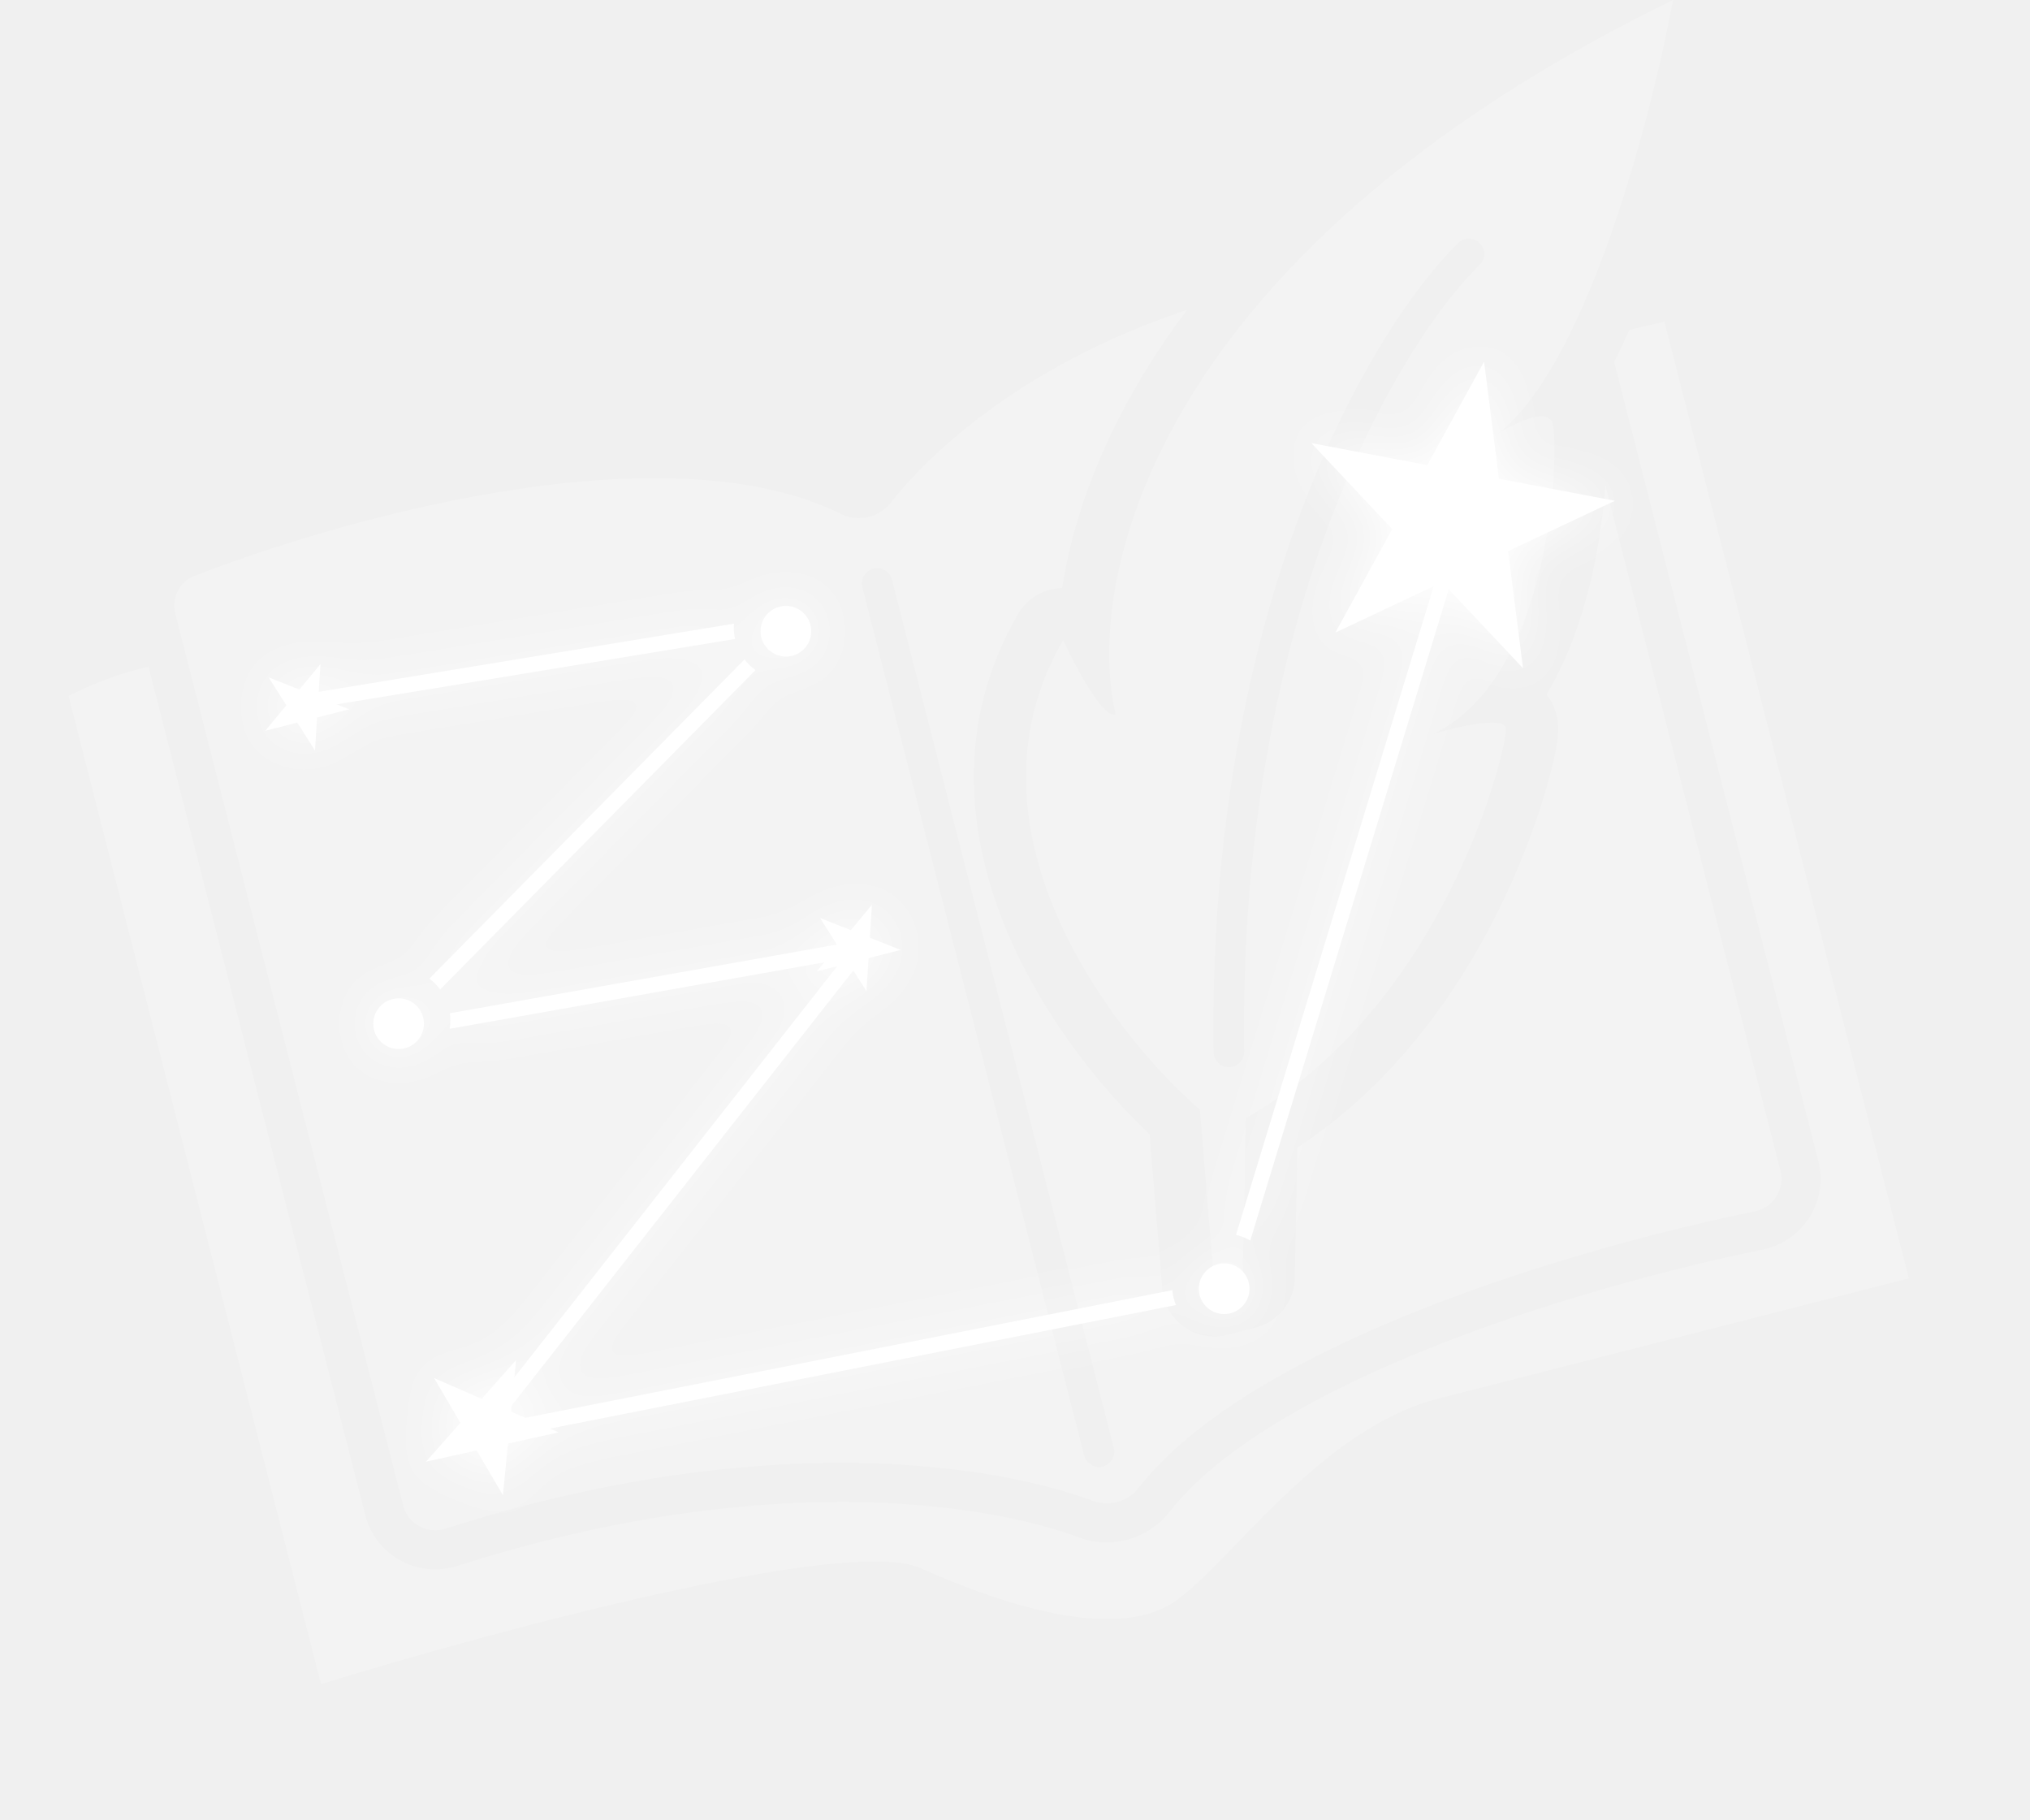
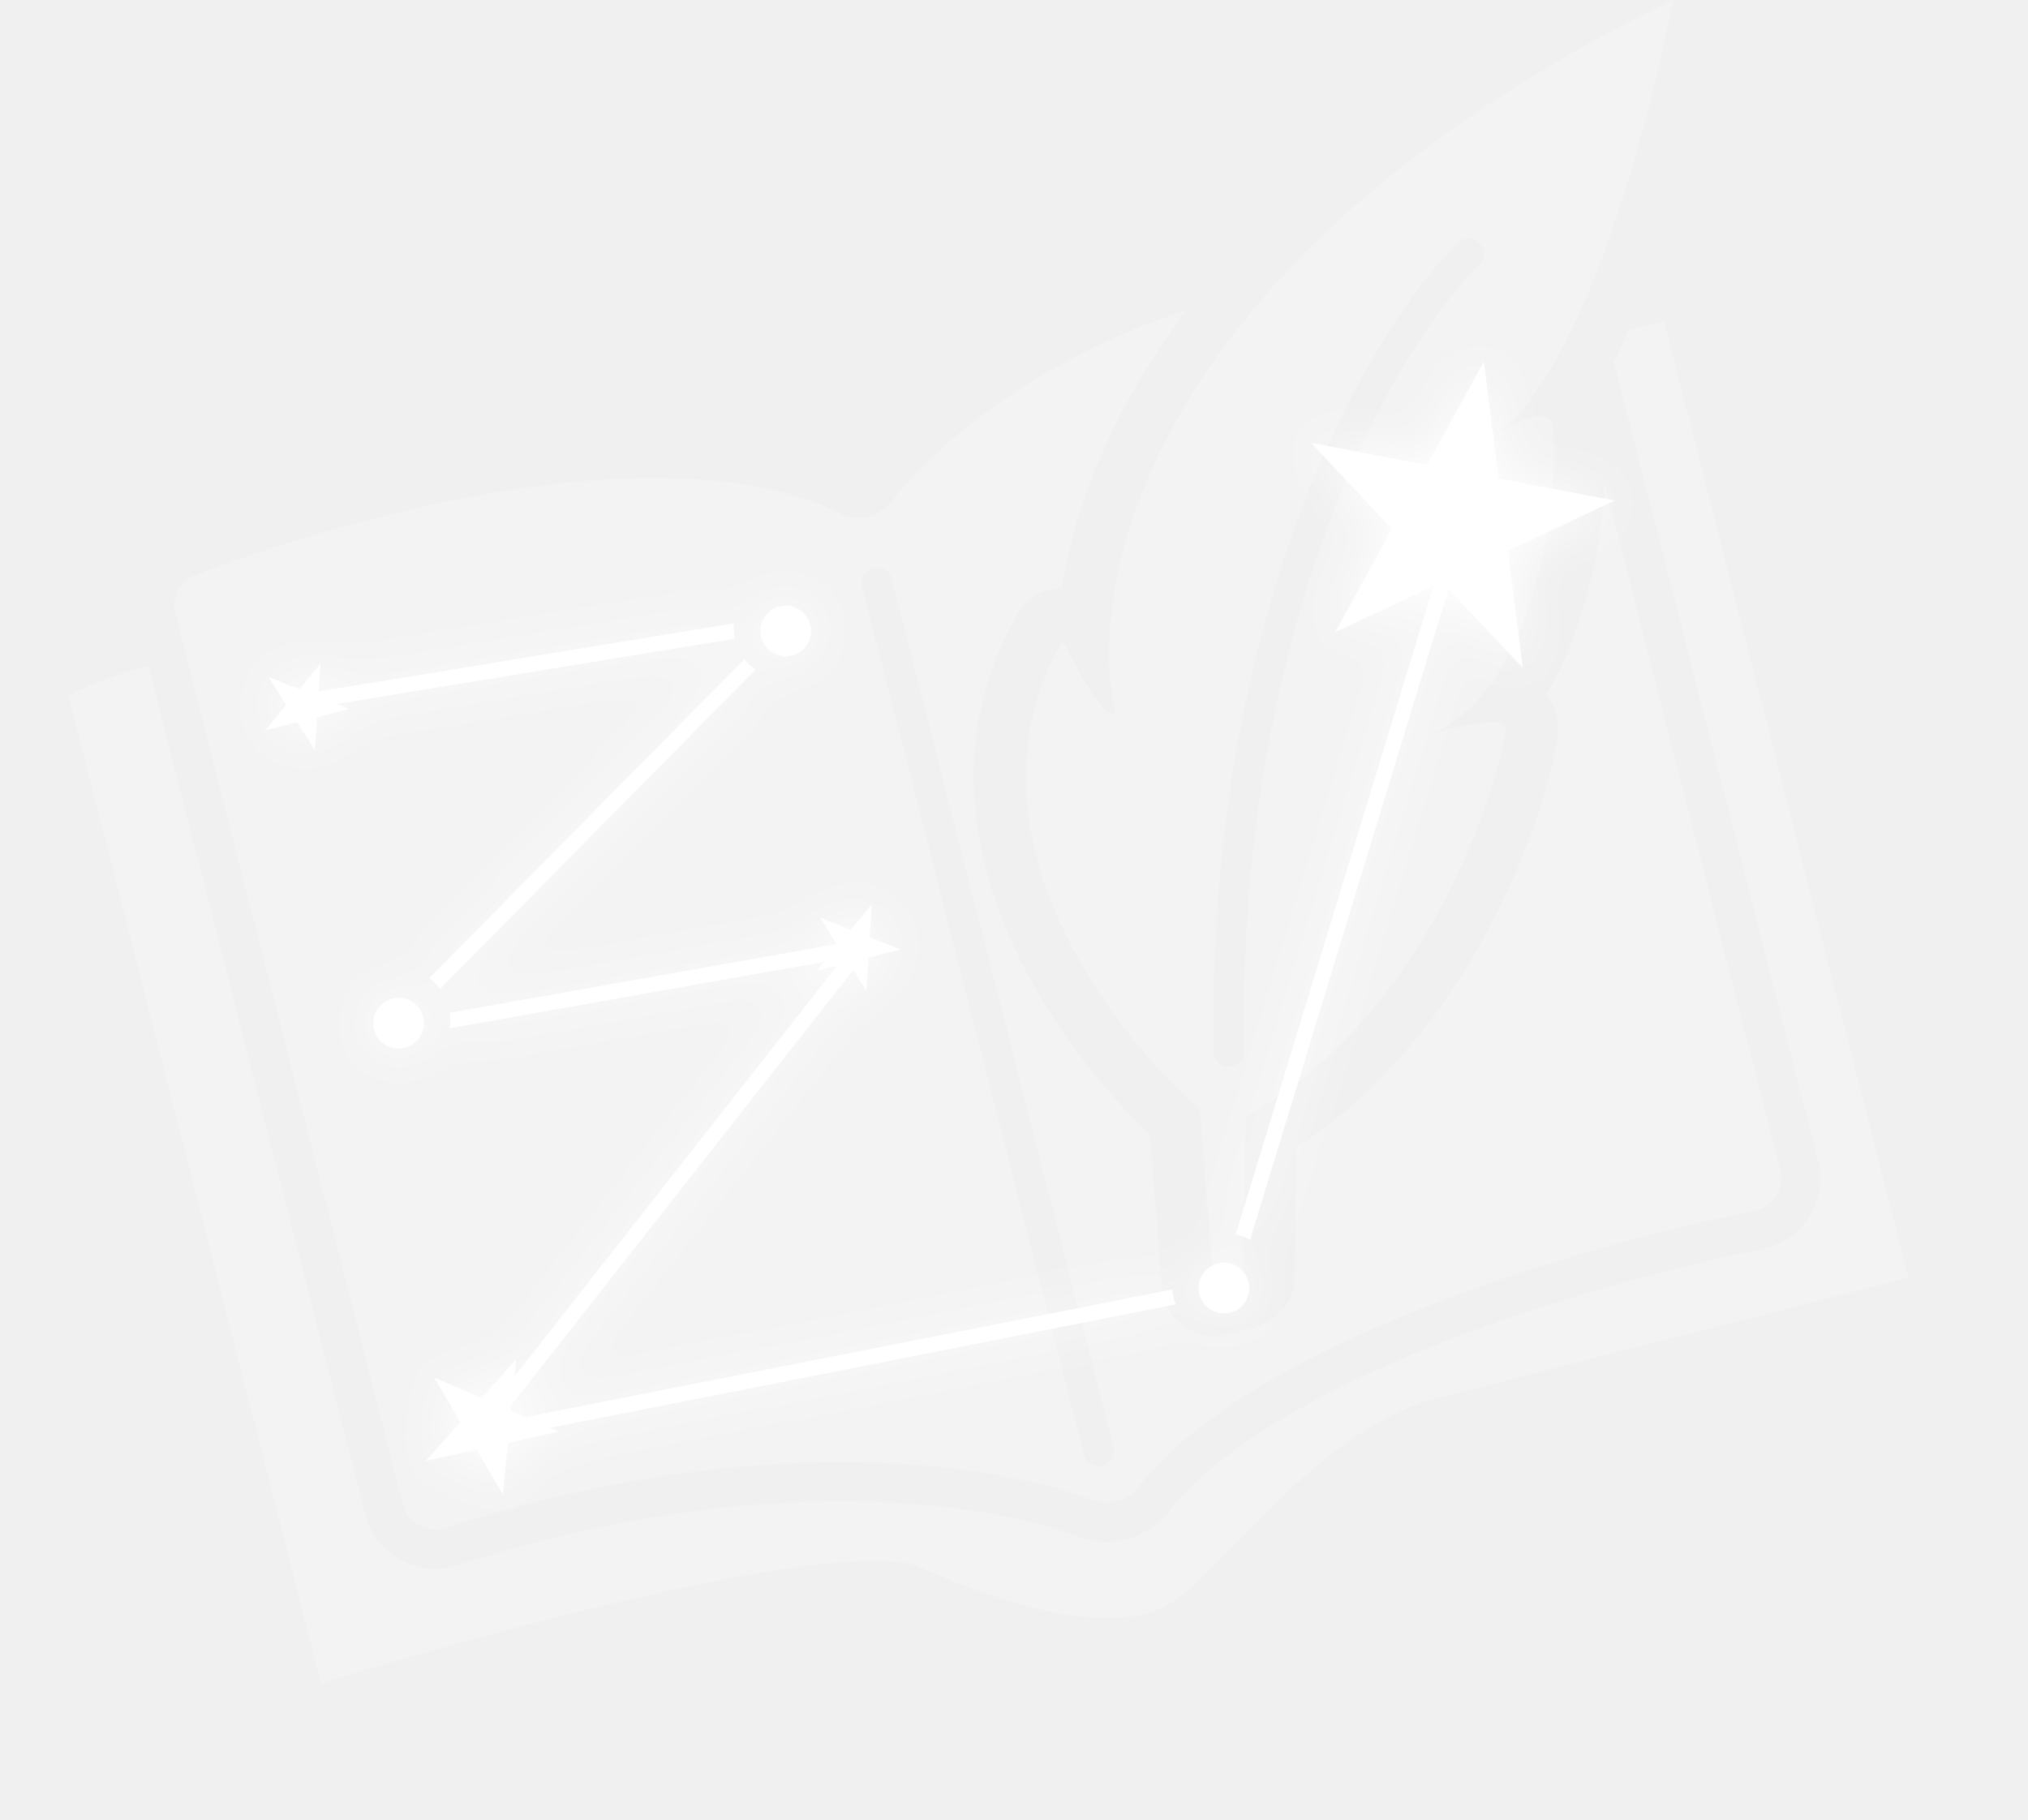
- <svg xmlns="http://www.w3.org/2000/svg" width="414" height="371" viewBox="0 0 414 371" fill="none">
-   <path opacity="0.2" d="M13.982 141.902C19.983 138.862 25.591 137.015 30.29 135.939L74.5 308.965C76.627 317.289 85.325 321.843 93.28 319.3C155.538 299.398 201.064 306.385 220.138 313.523C226.818 316.023 234.274 313.702 238.511 308.274C248.52 295.452 268.881 283.895 292.632 274.473C316.012 265.199 341.25 258.533 359.483 254.805C367.629 253.138 372.938 244.997 370.834 236.759L329.194 73.791C330.258 71.68 331.288 69.498 332.282 67.265L339.445 65.601L389.286 260.664L293.364 285.173C269.545 291.259 251.632 317.781 240.073 326.222C228.513 334.661 206.239 328.009 187.663 319.725C172.802 313.099 100.007 332.749 65.468 343.403L13.982 141.902ZM242.083 63.192C226.767 83.562 219.193 103.253 216.61 119.908C212.917 119.98 209.502 121.97 207.628 125.192C194.336 148.05 197.509 171.73 205.775 190.856C213.111 207.83 224.792 222.171 234.457 231.325L237.04 262.751C237.297 265.871 238.916 268.721 241.465 270.538C244.014 272.355 247.235 272.956 250.268 272.182L256.061 270.701C260.692 269.518 263.965 265.389 264.059 260.61L264.582 234.017C284.733 220.756 297.723 201.596 305.7 185.434C310.059 176.602 313.034 168.439 314.923 162.199C315.867 159.079 316.557 156.384 317.015 154.271C317.243 153.221 317.427 152.248 317.557 151.398C317.64 150.859 317.852 149.469 317.776 148.042C317.641 145.477 316.71 143.31 315.404 141.611C320.02 133.91 322.807 125.338 324.514 118.025C326.132 111.094 326.99 104.401 327.381 98.904L363.108 238.733C363.745 241.224 362.886 243.723 361.125 245.34C361.014 245.442 360.9 245.539 360.782 245.633C360.474 245.88 360.144 246.103 359.791 246.296C359.61 246.395 359.424 246.488 359.233 246.571C358.808 246.754 358.356 246.898 357.885 246.995C356.724 247.232 355.536 247.481 354.322 247.742C353.715 247.872 353.101 248.004 352.481 248.14C346.286 249.501 339.474 251.151 332.319 253.081C329.536 253.832 326.7 254.626 323.829 255.461C321.534 256.129 319.216 256.823 316.884 257.543C314.633 258.239 312.369 258.96 310.098 259.704C305.557 261.194 300.99 262.781 296.458 264.465C291.925 266.148 287.425 267.928 283.018 269.802C281.549 270.426 280.09 271.061 278.644 271.707C277.198 272.352 275.763 273.008 274.344 273.674C272.925 274.34 271.52 275.017 270.132 275.704C269.438 276.047 268.748 276.393 268.063 276.741C263.951 278.832 260 281.015 256.269 283.289C255.336 283.857 254.417 284.431 253.513 285.011C252.91 285.397 252.313 285.786 251.723 286.178C250.839 286.765 249.971 287.358 249.118 287.956C248.265 288.554 247.428 289.158 246.608 289.768C244.969 290.986 243.398 292.227 241.903 293.49C241.405 293.911 240.914 294.334 240.433 294.759C240.193 294.972 239.954 295.186 239.718 295.4C239.245 295.828 238.782 296.259 238.327 296.692C238.1 296.909 237.875 297.126 237.652 297.344C235.648 299.303 233.831 301.312 232.226 303.368C232.158 303.454 232.089 303.54 232.018 303.623C231.45 304.293 230.783 304.859 230.052 305.309C229.594 305.591 229.111 305.826 228.611 306.015C228.312 306.128 228.006 306.224 227.696 306.302L227.384 306.374C227.071 306.44 226.753 306.488 226.434 306.518C226.222 306.537 226.008 306.547 225.795 306.55C225.367 306.555 224.937 306.528 224.511 306.464C223.978 306.384 223.449 306.249 222.933 306.056C221.952 305.689 220.912 305.323 219.816 304.963C217.99 304.363 216.004 303.775 213.865 303.213C213.009 302.988 212.128 302.768 211.224 302.552C208.51 301.906 205.577 301.304 202.435 300.767C200.863 300.499 199.238 300.247 197.563 300.014C195.887 299.782 194.16 299.569 192.382 299.378C190.605 299.186 188.776 299.017 186.899 298.873C183.77 298.632 180.502 298.46 177.102 298.368C176.423 298.35 175.737 298.335 175.047 298.323C172.975 298.288 170.856 298.282 168.691 298.31C167.248 298.328 165.783 298.362 164.299 298.41C162.815 298.459 161.309 298.523 159.784 298.603C141.106 299.584 119.426 302.996 95.309 310.316C93.832 310.764 92.346 311.227 90.852 311.704L90.505 311.806C90.412 311.831 90.317 311.852 90.223 311.872C90.124 311.894 90.024 311.912 89.925 311.929C89.891 311.935 89.856 311.943 89.822 311.949C89.767 311.957 89.712 311.963 89.658 311.97C89.597 311.978 89.535 311.988 89.474 311.994C89.431 311.999 89.386 312.001 89.342 312.005C89.27 312.011 89.197 312.017 89.125 312.021C89.092 312.022 89.058 312.023 89.025 312.024C88.944 312.027 88.863 312.03 88.783 312.03C88.726 312.031 88.667 312.029 88.61 312.027C88.561 312.026 88.511 312.026 88.463 312.024C88.412 312.021 88.361 312.017 88.31 312.013C88.238 312.008 88.164 312.004 88.092 311.996C88.07 311.994 88.046 311.991 88.024 311.989C87.941 311.98 87.858 311.97 87.777 311.958C87.719 311.949 87.661 311.939 87.603 311.929C87.556 311.921 87.508 311.913 87.462 311.903C87.403 311.892 87.344 311.879 87.286 311.866C87.231 311.854 87.176 311.841 87.121 311.827C87.069 311.814 87.016 311.799 86.964 311.785C86.917 311.772 86.87 311.76 86.824 311.746C86.755 311.726 86.687 311.704 86.62 311.681C86.582 311.669 86.543 311.656 86.506 311.643C86.439 311.619 86.372 311.594 86.305 311.568C86.272 311.555 86.238 311.542 86.206 311.529C86.135 311.5 86.064 311.47 85.994 311.439C85.965 311.426 85.934 311.412 85.905 311.398C85.839 311.367 85.772 311.335 85.706 311.302C85.672 311.284 85.636 311.267 85.602 311.249C85.54 311.216 85.477 311.182 85.416 311.147C85.382 311.128 85.347 311.108 85.313 311.088C85.253 311.053 85.193 311.016 85.134 310.979C85.095 310.955 85.056 310.929 85.018 310.904C84.972 310.874 84.925 310.843 84.88 310.811C84.833 310.778 84.784 310.744 84.737 310.71C84.691 310.676 84.644 310.641 84.599 310.606C84.561 310.576 84.523 310.545 84.485 310.514C84.442 310.479 84.397 310.443 84.355 310.407C84.312 310.371 84.27 310.333 84.229 310.296C84.186 310.258 84.143 310.219 84.101 310.18C84.064 310.145 84.027 310.108 83.991 310.073C83.949 310.031 83.906 309.988 83.865 309.945C83.826 309.904 83.786 309.861 83.748 309.819C83.713 309.781 83.677 309.741 83.642 309.701C83.606 309.659 83.569 309.616 83.534 309.573C83.499 309.53 83.463 309.487 83.429 309.443C83.4 309.406 83.372 309.368 83.344 309.33C83.304 309.277 83.264 309.224 83.226 309.17C83.191 309.119 83.155 309.067 83.121 309.015C83.098 308.979 83.073 308.943 83.05 308.907C83.015 308.851 82.98 308.793 82.946 308.736C82.919 308.691 82.891 308.645 82.866 308.599C82.723 308.345 82.598 308.077 82.488 307.801C82.429 307.65 82.372 307.497 82.323 307.34C82.287 307.226 82.254 307.109 82.224 306.991L35.759 125.14C34.941 121.937 36.576 118.62 39.66 117.429C73.036 104.536 136.687 87.586 171.48 104.781C171.775 104.927 172.078 105.053 172.384 105.161C172.587 105.232 172.793 105.295 172.999 105.35C175.471 106.008 178.166 105.497 180.186 103.962C180.336 103.848 180.484 103.729 180.626 103.603C180.654 103.579 180.68 103.553 180.707 103.528C180.801 103.443 180.893 103.355 180.983 103.265C181.195 103.054 181.397 102.83 181.585 102.592C191.54 89.985 211.487 73.363 242.083 63.192ZM178.115 115.948C176.447 116.374 175.44 118.073 175.866 119.741L221.101 296.779C221.527 298.447 223.226 299.454 224.894 299.028C226.562 298.602 227.569 296.903 227.143 295.235L181.908 118.197C181.482 116.529 179.783 115.522 178.115 115.948ZM341.201 -1.16319e-06C337.91 17.797 329.968 49.385 318.935 70.493C318.919 70.524 318.903 70.556 318.887 70.586C318.498 71.329 318.105 72.059 317.709 72.774C317.65 72.88 317.592 72.985 317.533 73.089C317.316 73.478 317.097 73.863 316.878 74.244C316.829 74.328 316.78 74.411 316.731 74.495C316.545 74.815 316.358 75.132 316.17 75.445C316.069 75.614 315.968 75.783 315.866 75.95C315.765 76.116 315.663 76.281 315.561 76.446C315.393 76.717 315.224 76.986 315.055 77.252C314.96 77.401 314.866 77.548 314.771 77.695C314.618 77.931 314.465 78.165 314.312 78.396C314.226 78.525 314.14 78.653 314.054 78.78C313.892 79.022 313.728 79.261 313.564 79.498C313.489 79.607 313.414 79.716 313.338 79.824C313.147 80.095 312.956 80.364 312.764 80.628C312.656 80.776 312.548 80.924 312.44 81.069C312.42 81.097 312.399 81.124 312.379 81.151C311.647 82.134 310.904 83.062 310.151 83.93C310.108 83.979 310.065 84.029 310.023 84.078C309.926 84.189 309.828 84.299 309.731 84.407C309.677 84.468 309.622 84.528 309.568 84.588C309.474 84.692 309.379 84.796 309.284 84.898C309.224 84.963 309.164 85.029 309.104 85.093C308.862 85.35 308.619 85.601 308.376 85.845C308.229 85.993 308.081 86.139 307.934 86.282C307.91 86.305 307.887 86.328 307.863 86.351C307.79 86.422 307.716 86.492 307.642 86.561C307.532 86.665 307.421 86.769 307.31 86.87C307.264 86.913 307.216 86.954 307.17 86.996C307.076 87.081 306.982 87.165 306.888 87.247C306.811 87.315 306.734 87.383 306.657 87.45C306.596 87.502 306.535 87.554 306.475 87.605C306.385 87.681 306.295 87.756 306.206 87.83C306.131 87.892 306.055 87.952 305.98 88.013C305.908 88.07 305.837 88.129 305.765 88.185C305.666 88.263 305.566 88.339 305.466 88.415C305.417 88.453 305.368 88.491 305.319 88.528C308.241 86.717 311.979 84.851 314.376 84.892C314.556 84.895 314.729 84.906 314.893 84.932C314.971 84.944 315.047 84.958 315.121 84.975C315.188 84.991 315.252 85.01 315.315 85.029C315.39 85.053 315.463 85.079 315.532 85.109C316.09 85.35 316.489 85.797 316.671 86.507C317.986 91.657 316.774 137.914 292.34 149.644C293.557 149.277 295.08 148.859 296.682 148.482C296.697 148.478 296.713 148.474 296.728 148.471C297.502 148.289 298.294 148.118 299.078 147.965C299.301 147.922 299.524 147.879 299.746 147.839C300.929 147.625 302.079 147.463 303.106 147.388C303.166 147.383 303.226 147.38 303.285 147.376C303.943 147.334 304.548 147.329 305.073 147.372C305.246 147.386 305.409 147.407 305.564 147.432C305.818 147.472 306.047 147.526 306.247 147.597C306.803 147.796 307.136 148.119 307.162 148.601C307.273 150.716 302.637 171.993 289.062 193.41C288.723 193.945 288.378 194.481 288.027 195.016C285.047 199.566 281.658 204.102 277.821 208.439C277.37 208.949 276.912 209.457 276.448 209.961C274.825 211.727 273.124 213.456 271.344 215.135C271.09 215.374 270.834 215.613 270.576 215.851C270.061 216.326 269.538 216.797 269.01 217.264C268.746 217.497 268.481 217.73 268.214 217.961C263.935 221.659 259.23 225.057 254.068 228.004L253.429 260.4L247.636 261.881L244.711 226.281C244.133 225.779 243.542 225.251 242.941 224.7C242.339 224.149 241.727 223.573 241.106 222.975C238.001 219.981 234.68 216.409 231.399 212.367C231.07 211.963 230.743 211.554 230.416 211.14C228.177 208.311 225.969 205.265 223.871 202.043C223.211 201.028 222.56 199.997 221.924 198.948C219.859 195.541 217.937 191.959 216.245 188.24C208.271 170.71 205.42 150.14 216.819 130.537C217.909 132.893 219.576 136.201 221.318 139.128C222.304 140.784 223.316 142.318 224.26 143.489C224.762 144.112 225.244 144.633 225.695 145.014C225.822 145.121 225.947 145.216 226.068 145.3C226.628 145.688 227.127 145.826 227.534 145.63C227.474 145.377 227.416 145.12 227.359 144.86C227.348 144.809 227.336 144.757 227.325 144.705C227.277 144.478 227.229 144.248 227.183 144.015C227.171 143.954 227.16 143.892 227.148 143.831C226.994 143.029 226.855 142.197 226.736 141.336C226.728 141.277 226.72 141.218 226.713 141.159C226.678 140.904 226.646 140.647 226.615 140.387C226.61 140.341 226.603 140.294 226.598 140.248C226.38 138.382 226.249 136.388 226.217 134.279C226.217 134.219 226.216 134.16 226.215 134.101C226.203 133.055 226.215 131.981 226.253 130.88C226.254 130.861 226.254 130.842 226.255 130.824C227.402 98.78 250.969 44.002 341.201 -1.16319e-06ZM301.8 49.609C300.598 48.376 298.624 48.352 297.391 49.554C279.844 66.665 246.242 123.064 247.495 214.528C247.519 216.25 248.934 217.626 250.655 217.603C252.377 217.579 253.754 216.164 253.73 214.442C252.497 124.394 285.618 69.743 301.744 54.018C302.977 52.816 303.002 50.842 301.8 49.609Z" fill="white" />
+ <svg xmlns="http://www.w3.org/2000/svg" width="312" height="280" viewBox="0 0 312 280" fill="none">
+   <path opacity="0.2" d="M10.546 107.028C15.072 104.736 19.302 103.343 22.845 102.531L56.191 233.036C57.795 239.314 64.356 242.749 70.356 240.831C117.314 225.82 151.653 231.09 166.039 236.474C171.077 238.359 176.701 236.609 179.897 232.515C187.446 222.844 202.803 214.127 220.716 207.021C238.351 200.025 257.387 194.998 271.139 192.186C277.283 190.929 281.288 184.788 279.701 178.575L248.294 55.657C249.097 54.065 249.873 52.418 250.623 50.733L256.027 49.478L293.619 196.605L221.269 215.091C203.304 219.682 189.793 239.686 181.075 246.052C172.356 252.418 155.555 247.399 141.544 241.151C130.334 236.154 75.43 250.975 49.379 259.011L10.546 107.028ZM182.587 47.668C171.038 63.03 165.326 77.881 163.378 90.441C160.592 90.495 158.017 91.996 156.603 94.427C146.578 111.667 148.971 129.527 155.206 143.953C160.739 156.755 169.55 167.573 176.84 174.477L178.787 198.18C178.981 200.533 180.202 202.683 182.124 204.053C184.047 205.424 186.477 205.877 188.765 205.293L193.134 204.176C196.627 203.284 199.095 200.169 199.166 196.565L199.561 176.508C214.76 166.506 224.557 152.054 230.574 139.863C233.861 133.202 236.106 127.045 237.53 122.339C238.242 119.986 238.763 117.952 239.108 116.358C239.28 115.567 239.419 114.833 239.517 114.192C239.579 113.785 239.74 112.737 239.683 111.661C239.581 109.726 238.878 108.091 237.893 106.809C241.375 101.001 243.477 94.535 244.765 89.02C245.985 83.793 246.632 78.745 246.927 74.599L273.874 180.064C273.987 180.504 274.038 180.945 274.033 181.377C274.03 181.55 274.018 181.722 273.998 181.891C273.979 182.06 273.951 182.229 273.914 182.394C273.896 182.476 273.875 182.559 273.853 182.64C273.808 182.802 273.755 182.963 273.695 183.12C273.513 183.59 273.262 184.031 272.951 184.428C272.693 184.759 272.393 185.059 272.058 185.32C272.039 185.335 272.018 185.349 271.998 185.363C271.814 185.502 271.621 185.632 271.417 185.746C271.041 185.956 270.632 186.122 270.198 186.235C270.111 186.257 270.022 186.277 269.934 186.295C265.121 187.279 259.67 188.529 253.858 190.037C251.215 190.722 248.497 191.462 245.73 192.254C244.07 192.728 242.392 193.222 240.702 193.734C240.139 193.904 239.574 194.077 239.009 194.252C237.312 194.777 235.603 195.32 233.891 195.881C233.28 196.082 232.667 196.284 232.055 196.489C230.952 196.859 229.848 197.237 228.745 197.621C226.654 198.351 224.563 199.108 222.484 199.891C217.29 201.848 212.166 203.972 207.268 206.258C193.742 212.571 181.939 220.125 175.155 228.815C174.286 229.929 173.065 230.694 171.739 231.027L171.738 231.028C171.505 231.086 171.267 231.131 171.028 231.163C170.869 231.184 170.707 231.199 170.546 231.207C169.823 231.245 169.089 231.154 168.382 230.924C168.303 230.898 168.225 230.871 168.147 230.841C167.901 230.749 167.649 230.657 167.393 230.565C166.88 230.382 166.348 230.199 165.797 230.018C164.694 229.655 163.515 229.299 162.261 228.955C161.948 228.868 161.629 228.783 161.307 228.699C159.048 228.106 156.561 227.55 153.858 227.059C153.472 226.989 153.081 226.92 152.686 226.852C149.92 226.38 146.938 225.976 143.751 225.666C140.108 225.312 136.195 225.08 132.029 225.009C128.383 224.948 124.542 225.009 120.517 225.22C115.342 225.492 109.861 226.012 104.096 226.834C101.534 227.199 98.915 227.624 96.242 228.114C94.238 228.481 92.202 228.885 90.138 229.327C88.761 229.621 87.371 229.933 85.968 230.262C80.357 231.58 74.537 233.18 68.525 235.102C68.312 235.17 68.097 235.223 67.883 235.262C67.835 235.271 67.787 235.28 67.739 235.288C67.728 235.289 67.717 235.29 67.707 235.292C67.631 235.303 67.555 235.313 67.479 235.321C67.462 235.323 67.445 235.323 67.428 235.325C67.358 235.331 67.288 235.338 67.218 235.341C67.195 235.342 67.17 235.342 67.147 235.343C67.09 235.345 67.032 235.347 66.976 235.348C66.934 235.348 66.891 235.347 66.849 235.346C66.802 235.345 66.755 235.344 66.708 235.342C66.679 235.34 66.649 235.338 66.62 235.336C66.565 235.332 66.51 235.329 66.455 235.323C66.426 235.321 66.396 235.317 66.367 235.314C66.31 235.307 66.251 235.3 66.194 235.291C66.171 235.288 66.148 235.284 66.125 235.28C66.069 235.271 66.012 235.261 65.956 235.25C65.921 235.243 65.885 235.236 65.85 235.228C65.804 235.218 65.756 235.207 65.71 235.195C65.677 235.187 65.643 235.177 65.61 235.168C65.561 235.155 65.511 235.141 65.462 235.126C65.426 235.115 65.39 235.103 65.355 235.092C65.321 235.08 65.286 235.069 65.251 235.057C65.204 235.041 65.157 235.023 65.11 235.005C65.069 234.989 65.027 234.972 64.986 234.955C64.963 234.946 64.94 234.937 64.918 234.927C64.861 234.903 64.805 234.877 64.749 234.85C64.726 234.839 64.702 234.827 64.679 234.816C64.638 234.796 64.597 234.776 64.557 234.755C64.509 234.729 64.46 234.703 64.412 234.675C64.393 234.665 64.375 234.653 64.356 234.642C64.313 234.617 64.269 234.591 64.227 234.564C64.186 234.539 64.146 234.513 64.107 234.487C64.081 234.47 64.055 234.452 64.029 234.435C63.982 234.402 63.934 234.368 63.888 234.333C63.865 234.316 63.842 234.299 63.819 234.281C63.786 234.255 63.752 234.228 63.718 234.201C63.684 234.174 63.65 234.145 63.616 234.117C63.591 234.095 63.566 234.073 63.542 234.051C63.506 234.019 63.469 233.986 63.434 233.953C63.401 233.922 63.369 233.89 63.337 233.858C63.31 233.831 63.282 233.804 63.255 233.776C63.23 233.75 63.206 233.723 63.182 233.697C63.15 233.662 63.117 233.626 63.086 233.59C63.062 233.563 63.04 233.536 63.017 233.509C62.986 233.471 62.954 233.433 62.923 233.394C62.903 233.368 62.884 233.34 62.864 233.314C62.48 232.802 62.186 232.209 62.017 231.548L26.971 94.387C26.354 91.971 27.588 89.469 29.914 88.57C55.04 78.865 102.913 66.111 129.188 78.958L129.19 78.958C129.239 78.982 129.289 79.006 129.338 79.03C129.477 79.099 129.618 79.161 129.761 79.219C129.781 79.227 129.802 79.236 129.822 79.244C130.213 79.397 130.616 79.507 131.024 79.578C132.653 79.862 134.36 79.497 135.709 78.555C136.102 78.281 136.467 77.958 136.788 77.587C136.847 77.52 136.905 77.45 136.96 77.38C137.033 77.287 137.109 77.194 137.184 77.1L137.185 77.1C144.766 67.626 159.741 55.265 182.587 47.668ZM134.343 87.454C133.085 87.775 132.325 89.056 132.647 90.314L166.765 223.845C167.087 225.103 168.368 225.862 169.626 225.541C170.884 225.219 171.644 223.939 171.322 222.68L137.204 89.15C136.882 87.892 135.602 87.132 134.343 87.454ZM257.35 -8.5533e-06C254.928 13.1 249.165 36.106 241.154 52.005L241.154 52.006C241.152 52.01 241.15 52.014 241.148 52.018C240.956 52.4 240.761 52.777 240.566 53.15C240.548 53.184 240.53 53.219 240.512 53.253C239.498 55.188 238.45 57.005 237.369 58.672C237.327 58.737 237.283 58.802 237.241 58.867C237.072 59.125 236.903 59.379 236.733 59.629C236.684 59.701 236.635 59.773 236.586 59.844C236.4 60.114 236.213 60.38 236.026 60.64C235.994 60.684 235.962 60.729 235.93 60.772C235.86 60.87 235.789 60.967 235.718 61.064C235.564 61.272 235.41 61.477 235.255 61.679C235.22 61.725 235.183 61.77 235.148 61.816C234.785 62.284 234.419 62.735 234.049 63.166C234.029 63.19 234.009 63.214 233.989 63.237C233.819 63.434 233.648 63.627 233.477 63.815C233.426 63.872 233.374 63.928 233.323 63.984C232.971 64.366 232.617 64.732 232.259 65.078C232.241 65.095 232.223 65.113 232.206 65.13C232.128 65.205 232.049 65.278 231.971 65.351C231.922 65.397 231.872 65.443 231.823 65.489C231.758 65.548 231.694 65.607 231.629 65.665C231.577 65.712 231.524 65.758 231.472 65.804C231.418 65.852 231.364 65.9 231.31 65.947C231.255 65.993 231.2 66.04 231.146 66.086C231.083 66.139 231.021 66.191 230.958 66.243C230.893 66.297 230.827 66.35 230.762 66.402C230.717 66.438 230.673 66.474 230.629 66.508C230.596 66.534 230.564 66.56 230.531 66.585C230.451 66.647 230.371 66.709 230.29 66.769C230.492 66.644 230.701 66.52 230.912 66.395C233.048 65.132 235.584 63.949 237.223 64.03C237.305 64.034 237.385 64.042 237.462 64.052C237.616 64.073 237.762 64.107 237.896 64.156C238.365 64.326 238.701 64.674 238.848 65.248C238.879 65.37 238.909 65.521 238.936 65.701C238.962 65.882 238.987 66.09 239.008 66.326C239.214 68.564 239.166 73.22 238.456 78.801C238.343 79.682 238.214 80.587 238.068 81.508C237.431 85.501 236.455 89.818 235.007 93.98C234.781 94.631 234.542 95.278 234.292 95.919C233.928 96.855 233.538 97.78 233.12 98.686C232.839 99.297 232.545 99.901 232.239 100.494C231.242 102.422 230.11 104.247 228.826 105.909C228.629 106.164 228.428 106.416 228.223 106.664C226.074 109.265 223.521 111.417 220.497 112.869C221.187 112.66 222.009 112.431 222.887 112.209C223.188 112.133 223.496 112.057 223.807 111.984C224.39 111.847 224.988 111.717 225.579 111.602C225.901 111.539 226.223 111.481 226.539 111.428C226.971 111.356 227.395 111.294 227.802 111.246C227.982 111.225 228.159 111.206 228.332 111.191C228.552 111.171 228.766 111.156 228.971 111.146C229.03 111.143 229.089 111.141 229.147 111.139C229.492 111.127 229.812 111.131 230.101 111.155C230.252 111.167 230.393 111.187 230.526 111.21C230.668 111.234 230.8 111.264 230.919 111.302C231.072 111.351 231.206 111.411 231.316 111.485C231.354 111.51 231.389 111.538 231.421 111.566C231.575 111.702 231.665 111.872 231.676 112.083C231.781 114.078 226.29 138.654 209.032 157.791C208.859 157.982 208.686 158.174 208.511 158.364C203.787 163.501 198.2 168.221 191.631 171.973L191.149 196.407L186.78 197.524L186.705 196.608L184.573 170.672C170.722 158.643 147.232 127.622 163.152 99.13C163.277 98.905 163.405 98.681 163.535 98.457L163.923 99.28C164.475 100.432 165.156 101.779 165.892 103.12C166.444 104.126 167.027 105.128 167.608 106.041C167.705 106.194 167.802 106.344 167.898 106.49C169.299 108.62 170.659 110.149 171.529 109.875C171.558 109.865 171.588 109.855 171.617 109.841C170.498 105.152 170.191 98.858 171.366 91.47C171.375 91.415 171.383 91.359 171.392 91.304C175.371 66.69 195.79 30.02 257.35 -8.5533e-06ZM227.632 37.418C226.725 36.489 225.237 36.469 224.307 37.376C211.072 50.282 185.728 92.821 186.673 161.808C186.691 163.106 187.758 164.145 189.057 164.128C190.355 164.11 191.393 163.042 191.376 161.744C190.445 93.825 215.427 52.605 227.591 40.744C228.52 39.837 228.538 38.348 227.632 37.418Z" fill="white" />
  <g filter="url(#filter0_f_7_122)">
-     <path d="M177.823 184.477L177.396 191.209L183.666 193.696L177.132 195.37L176.704 202.101L173.093 196.404L166.559 198.078L170.862 192.883L167.25 187.186L173.521 189.672L177.823 184.477Z" fill="white" />
-     <path d="M65.361 135.411L64.933 142.143L71.204 144.63L64.669 146.303L64.242 153.035L60.631 147.338L54.097 149.012L58.399 143.817L54.788 138.12L61.058 140.606L65.361 135.411Z" fill="white" />
-     <path d="M88.54 281.008L98.235 285.233L105.249 277.318L104.226 287.844L113.921 292.069L103.595 294.349L102.572 304.875L97.213 295.758L86.886 298.039L93.9 290.124L88.54 281.008Z" fill="white" />
-     <path d="M302.666 73.742L305.697 97.621L329.343 102.117L307.57 112.378L310.601 136.257L294.113 118.72L272.34 128.982L283.923 107.882L267.436 90.345L291.082 94.842L302.666 73.742Z" fill="white" />
-     <circle cx="160.278" cy="128.713" r="5.167" fill="white" />
-     <circle cx="81.292" cy="208.738" r="5.167" fill="white" />
-     <path d="M175.367 191.771C176.003 191.658 176.643 191.95 176.976 192.504C177.308 193.059 177.264 193.761 176.865 194.269L101.515 290.213L239.081 263.074C239.179 264.138 239.434 265.156 239.824 266.106L97.995 294.086C97.355 294.213 96.704 293.927 96.364 293.372C96.023 292.816 96.065 292.107 96.467 291.594L171.89 195.554L91.703 209.781C91.795 209.218 91.846 208.64 91.846 208.05C91.846 207.56 91.809 207.078 91.745 206.606L175.367 191.771ZM295.224 110.229C295.475 109.406 296.346 108.941 297.169 109.192C297.993 109.443 298.457 110.314 298.206 111.137L254.979 252.961C254.086 252.437 253.11 252.04 252.075 251.794L295.224 110.229ZM151.84 134.462C152.476 135.291 153.232 136.023 154.081 136.632L89.768 201.752C89.146 200.913 88.403 200.169 87.565 199.546L151.84 134.462ZM149.694 127.167C149.671 127.45 149.657 127.736 149.657 128.026C149.657 128.804 149.743 129.562 149.902 130.292L60.532 144.958C59.682 145.098 58.88 144.523 58.741 143.673C58.601 142.824 59.176 142.022 60.026 141.882L149.694 127.167Z" fill="white" />
-     <circle cx="249.656" cy="262.78" r="5.167" fill="white" />
+     <path d="M134.123 139.142L133.8 144.219L138.53 146.095L133.601 147.357L133.279 152.434L130.555 148.137L125.627 149.4L128.872 145.482L126.148 141.184L130.878 143.06L134.123 139.142Z" fill="white" />
+     <path d="M49.298 102.134L48.976 107.211L53.705 109.087L48.777 110.349L48.454 115.426L45.731 111.129L40.802 112.392L44.047 108.473L41.324 104.176L46.053 106.052L49.298 102.134Z" fill="white" />
+     <path d="M66.781 211.95L74.094 215.136L79.384 209.167L78.613 217.106L85.925 220.292L78.136 222.012L77.365 229.951L73.322 223.075L65.534 224.795L70.824 218.826L66.781 211.95Z" fill="white" />
+     <path d="M228.285 55.62L230.571 73.63L248.406 77.022L231.984 84.761L234.27 102.772L221.834 89.545L205.412 97.284L214.149 81.37L201.713 68.143L219.548 71.534L228.285 55.62Z" fill="white" />
+     <circle cx="120.889" cy="97.082" r="3.897" fill="white" />
+     <circle cx="61.315" cy="157.44" r="3.897" fill="white" />
+     <path d="M132.27 144.643C132.75 144.558 133.233 144.778 133.484 145.195C133.735 145.613 133.701 146.143 133.4 146.526L76.568 218.893L180.327 198.423C180.4 199.226 180.593 199.994 180.886 200.71L73.913 221.814C73.43 221.91 72.939 221.695 72.682 221.275C72.425 220.856 72.457 220.321 72.76 219.935L129.649 147.495L69.166 158.227C69.236 157.802 69.275 157.366 69.275 156.922C69.275 156.552 69.247 156.188 69.199 155.832L132.27 144.643ZM222.672 83.14C222.862 82.519 223.519 82.168 224.14 82.357C224.761 82.547 225.11 83.204 224.921 83.825L192.318 190.796C191.644 190.4 190.908 190.1 190.126 189.915L222.672 83.14ZM114.525 101.418C115.005 102.043 115.574 102.595 116.215 103.055L67.707 152.171C67.239 151.538 66.678 150.977 66.046 150.508L114.525 101.418ZM112.906 95.916C112.889 96.13 112.878 96.346 112.878 96.564C112.878 97.15 112.943 97.722 113.063 98.272L45.656 109.335C45.015 109.44 44.41 109.006 44.305 108.365C44.2 107.725 44.634 107.12 45.275 107.015L112.906 95.916Z" fill="white" />
+     <circle cx="188.303" cy="198.202" r="3.897" fill="white" />
  </g>
-   <path d="M177.823 184.477L177.396 191.209L183.666 193.696L177.132 195.37L176.704 202.101L173.093 196.404L166.559 198.078L170.862 192.883L167.25 187.186L173.521 189.672L177.823 184.477Z" fill="white" />
-   <path d="M65.361 135.411L64.933 142.143L71.204 144.63L64.669 146.303L64.242 153.035L60.631 147.338L54.097 149.012L58.399 143.817L54.788 138.12L61.058 140.606L65.361 135.411Z" fill="white" />
-   <path d="M88.54 281.008L98.235 285.233L105.249 277.318L104.226 287.844L113.921 292.069L103.595 294.349L102.572 304.875L97.213 295.758L86.886 298.039L93.9 290.124L88.54 281.008Z" fill="white" />
-   <path d="M302.666 73.742L305.697 97.621L329.343 102.117L307.57 112.378L310.601 136.257L294.113 118.72L272.34 128.982L283.923 107.882L267.436 90.345L291.082 94.842L302.666 73.742Z" fill="white" />
-   <circle cx="160.278" cy="128.713" r="5.167" fill="white" />
-   <circle cx="81.292" cy="208.738" r="5.167" fill="white" />
-   <path d="M175.366 191.771C176.002 191.658 176.643 191.95 176.975 192.504C177.307 193.058 177.263 193.761 176.864 194.269L101.514 290.213L239.081 263.073C239.178 264.138 239.434 265.156 239.823 266.106L97.994 294.086C97.354 294.212 96.704 293.927 96.363 293.371C96.023 292.816 96.064 292.106 96.466 291.594L171.889 195.554L91.703 209.78C91.795 209.217 91.846 208.64 91.846 208.051C91.846 207.561 91.809 207.078 91.745 206.606L175.366 191.771ZM295.223 110.229C295.474 109.406 296.345 108.941 297.169 109.192C297.992 109.443 298.456 110.314 298.206 111.137L254.978 252.961C254.085 252.436 253.109 252.04 252.074 251.794L295.223 110.229ZM151.839 134.462C152.475 135.291 153.23 136.023 154.08 136.632L89.768 201.752C89.146 200.913 88.403 200.169 87.565 199.546L151.839 134.462ZM149.693 127.166C149.67 127.45 149.656 127.737 149.656 128.027C149.656 128.804 149.743 129.561 149.902 130.291L60.531 144.958C59.681 145.098 58.88 144.522 58.74 143.673C58.601 142.824 59.176 142.022 60.025 141.882L149.693 127.166Z" fill="white" />
-   <circle cx="249.656" cy="262.78" r="5.167" fill="white" />
+   <path d="M134.123 139.142L133.8 144.219L138.53 146.095L133.601 147.357L133.279 152.434L130.555 148.137L125.627 149.4L128.872 145.482L126.148 141.184L130.878 143.06L134.123 139.142Z" fill="white" />
+   <path d="M49.298 102.134L48.976 107.211L53.705 109.087L48.777 110.349L48.454 115.426L45.731 111.129L40.802 112.392L44.047 108.473L41.324 104.176L46.053 106.052L49.298 102.134Z" fill="white" />
+   <path d="M66.781 211.95L74.094 215.136L79.384 209.167L78.613 217.106L85.925 220.292L78.136 222.012L77.365 229.951L73.322 223.075L65.534 224.795L70.824 218.826L66.781 211.95Z" fill="white" />
+   <path d="M228.285 55.62L230.571 73.63L248.406 77.022L231.984 84.761L234.27 102.772L221.834 89.545L205.412 97.284L214.149 81.37L201.713 68.143L219.548 71.534L228.285 55.62Z" fill="white" />
+   <circle cx="120.889" cy="97.082" r="3.897" fill="white" />
+   <circle cx="61.315" cy="157.44" r="3.897" fill="white" />
+   <path d="M132.269 144.643C132.749 144.558 133.232 144.778 133.483 145.196C133.734 145.614 133.7 146.144 133.399 146.527L76.567 218.893L180.326 198.423C180.4 199.226 180.593 199.994 180.887 200.711L73.912 221.815C73.43 221.91 72.939 221.695 72.681 221.276C72.425 220.857 72.456 220.322 72.76 219.935L129.648 147.496L69.166 158.227C69.236 157.803 69.274 157.367 69.274 156.923C69.274 156.553 69.247 156.189 69.198 155.833L132.269 144.643ZM222.672 83.14C222.861 82.519 223.518 82.169 224.14 82.358C224.76 82.548 225.11 83.205 224.921 83.826L192.317 190.796C191.644 190.4 190.907 190.1 190.126 189.915L222.672 83.14ZM114.525 101.419C115.005 102.044 115.574 102.595 116.215 103.054L67.707 152.171C67.238 151.538 66.678 150.977 66.046 150.508L114.525 101.419ZM112.906 95.917C112.889 96.13 112.878 96.346 112.878 96.563C112.878 97.15 112.942 97.722 113.062 98.273L45.655 109.336C45.015 109.441 44.41 109.006 44.305 108.366C44.199 107.725 44.633 107.121 45.274 107.015L112.906 95.917Z" fill="white" />
+   <circle cx="188.302" cy="198.202" r="3.897" fill="white" />
  <defs>
-     <filter id="filter0_f_7_122" x="43.704" y="63.349" width="296.032" height="251.918" filterUnits="userSpaceOnUse" color-interpolation-filters="sRGB">
+     <filter id="filter0_f_7_122" x="32.964" y="47.781" width="223.282" height="190.009" filterUnits="userSpaceOnUse" color-interpolation-filters="sRGB">
      <feFlood flood-opacity="0" result="BackgroundImageFix" />
      <feBlend mode="normal" in="SourceGraphic" in2="BackgroundImageFix" result="shape" />
-       <feGaussianBlur stdDeviation="5.196" result="effect1_foregroundBlur_7_122" />
+       <feGaussianBlur stdDeviation="3.919" result="effect1_foregroundBlur_7_122" />
    </filter>
  </defs>
</svg>
